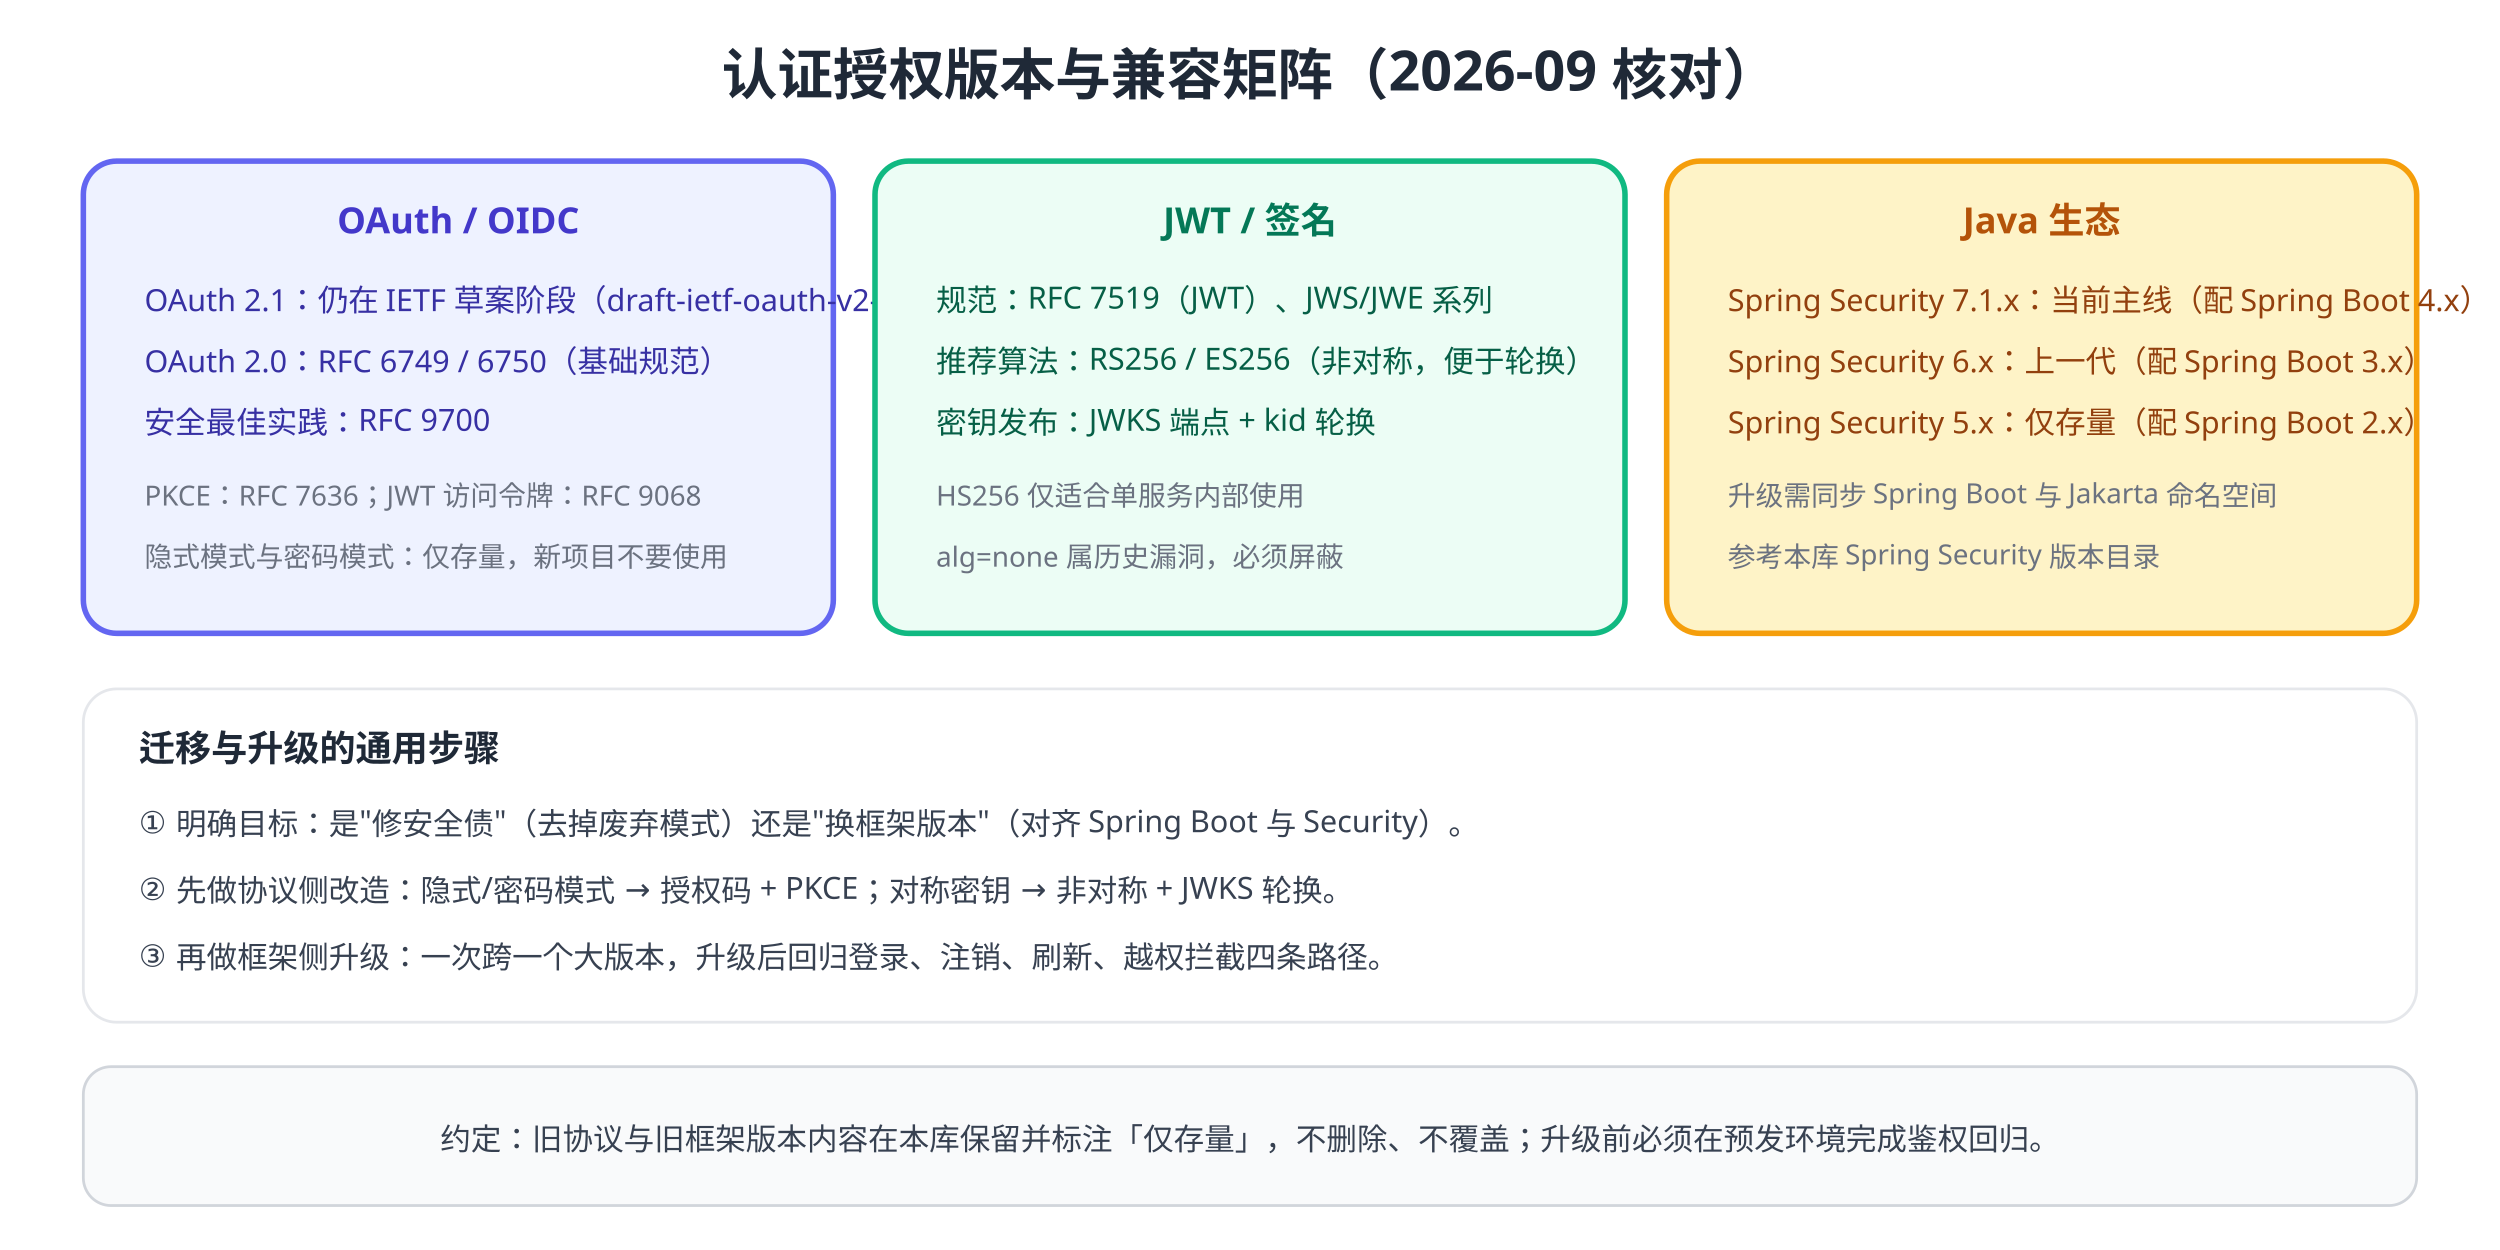
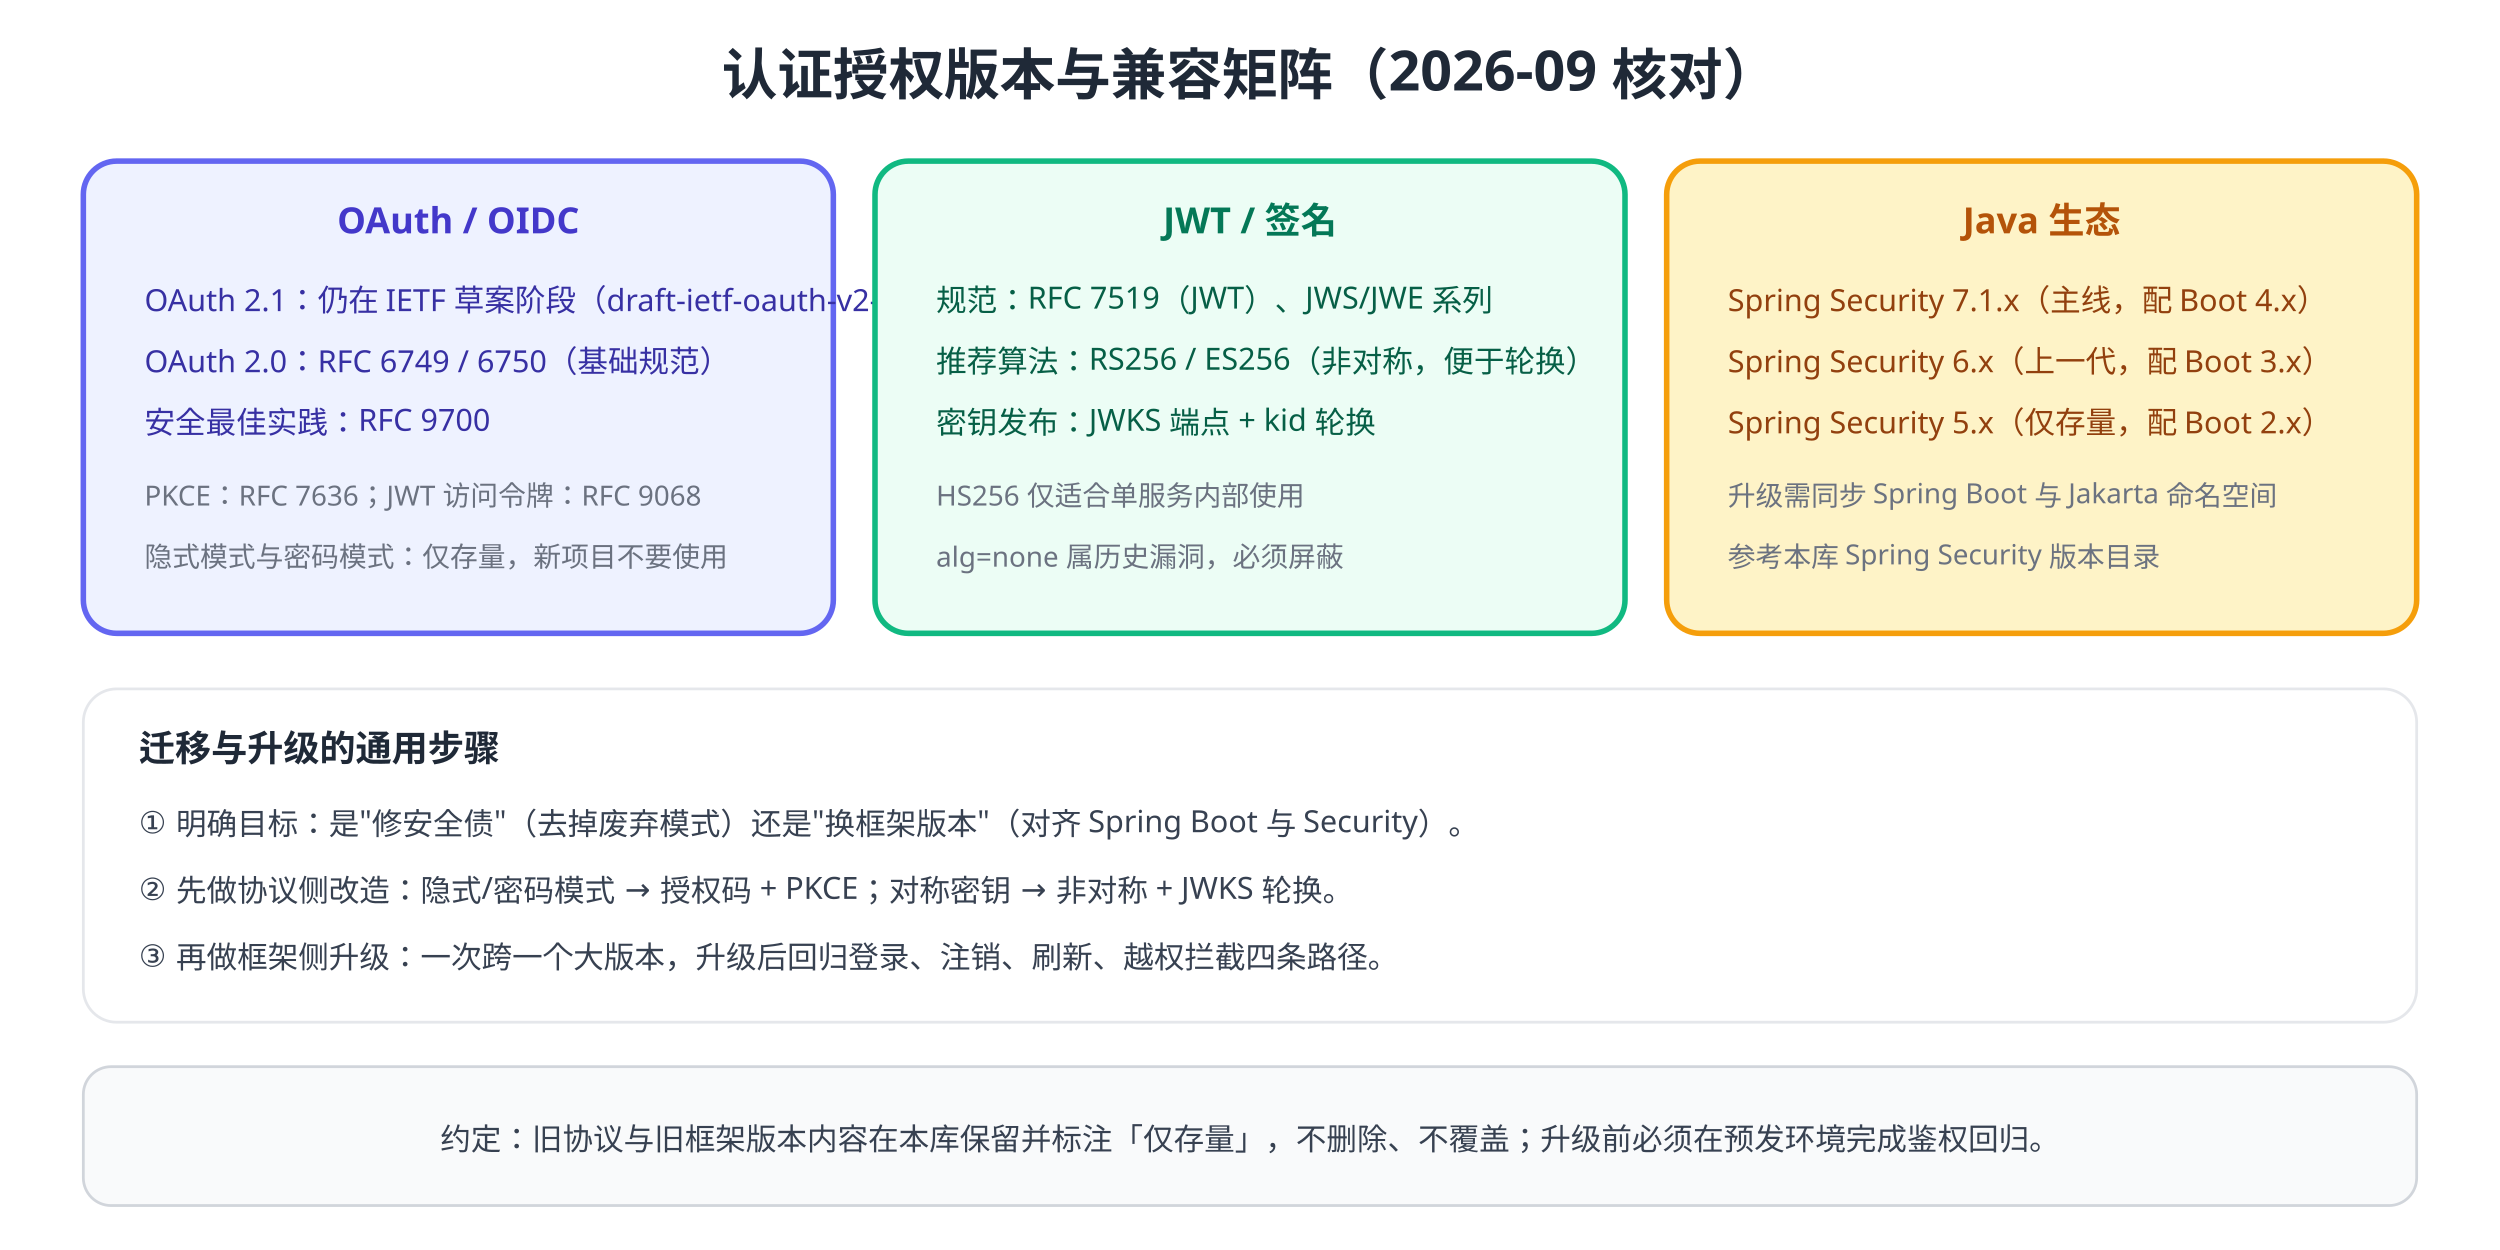
<svg xmlns="http://www.w3.org/2000/svg" width="900" height="450" viewBox="0 0 900 450" font-family="'Microsoft YaHei', 'PingFang SC', sans-serif">
  <rect width="900" height="450" fill="#ffffff" />
  <text x="450" y="34" text-anchor="middle" font-size="20" font-weight="bold" fill="#1f2937">认证授权版本与兼容矩阵（2026-09 核对）</text>
  <rect x="30" y="58" width="270" height="170" rx="12" fill="#eef2ff" stroke="#6366f1" stroke-width="2" />
  <text x="165" y="84" text-anchor="middle" font-size="13" font-weight="bold" fill="#4338ca">OAuth / OIDC</text>
  <text x="52" y="112" font-size="11" fill="#3730a3">OAuth 2.1：仍在 IETF 草案阶段（draft-ietf-oauth-v2-1）</text>
  <text x="52" y="134" font-size="11" fill="#3730a3">OAuth 2.0：RFC 6749 / 6750（基础规范）</text>
  <text x="52" y="156" font-size="11" fill="#3730a3">安全最佳实践：RFC 9700</text>
  <text x="52" y="182" font-size="10" fill="#6b7280">PKCE：RFC 7636；JWT 访问令牌：RFC 9068</text>
  <text x="52" y="204" font-size="10" fill="#6b7280">隐式模式与密码模式：仅存量，新项目不要使用</text>
  <rect x="315" y="58" width="270" height="170" rx="12" fill="#ecfdf5" stroke="#10b981" stroke-width="2" />
  <text x="450" y="84" text-anchor="middle" font-size="13" font-weight="bold" fill="#047857">JWT / 签名</text>
  <text x="337" y="112" font-size="11" fill="#065f46">规范：RFC 7519（JWT）、JWS/JWE 系列</text>
  <text x="337" y="134" font-size="11" fill="#065f46">推荐算法：RS256 / ES256（非对称，便于轮换）</text>
  <text x="337" y="156" font-size="11" fill="#065f46">密钥发布：JWKS 端点 + kid 轮换</text>
  <text x="337" y="182" font-size="10" fill="#6b7280">HS256 仅适合单服务内部使用</text>
  <text x="337" y="204" font-size="10" fill="#6b7280">alg=none 属历史漏洞，必须屏蔽</text>
  <rect x="600" y="58" width="270" height="170" rx="12" fill="#fef3c7" stroke="#f59e0b" stroke-width="2" />
  <text x="735" y="84" text-anchor="middle" font-size="13" font-weight="bold" fill="#b45309">Java 生态</text>
-   <text x="622" y="112" font-size="11" fill="#92400e">Spring Security 7.1.x：当前主线（配 Spring Boot 4.x）</text>
-   <text x="622" y="134" font-size="11" fill="#92400e">Spring Security 6.x：上一代（配 Spring Boot 3.x）</text>
-   <text x="622" y="156" font-size="11" fill="#92400e">Spring Security 5.x：仅存量（配 Spring Boot 2.x）</text>
+   <text x="622" y="112" font-size="11" fill="#92400e">Spring Security 7.1.x（主线，配 Boot 4.x）</text>
+   <text x="622" y="134" font-size="11" fill="#92400e">Spring Security 6.x（上一代，配 Boot 3.x）</text>
+   <text x="622" y="156" font-size="11" fill="#92400e">Spring Security 5.x（仅存量，配 Boot 2.x）</text>
  <text x="622" y="182" font-size="10" fill="#6b7280">升级需同步 Spring Boot 与 Jakarta 命名空间</text>
  <text x="622" y="204" font-size="10" fill="#6b7280">参考本库 Spring Security 版本目录</text>
  <rect x="30" y="248" width="840" height="120" rx="12" fill="#ffffff" stroke="#e5e7eb" />
  <text x="50" y="274" font-size="13" font-weight="bold" fill="#1f2937">迁移与升级的通用步骤</text>
  <text x="50" y="300" font-size="11" fill="#374151">① 明确目标：是"修安全债"（去掉废弃模式）还是"换框架版本"（对齐 Spring Boot 与 Security）。</text>
  <text x="50" y="324" font-size="11" fill="#374151">② 先做协议侧改造：隐式/密码模式 → 授权码 + PKCE；对称密钥 → 非对称 + JWKS 轮换。</text>
  <text x="50" y="348" font-size="11" fill="#374151">③ 再做框架侧升级：一次跨一个大版本，升级后回归登录、注销、刷新、越权拦截四条路径。</text>
  <rect x="30" y="384" width="840" height="50" rx="10" fill="#f9fafb" stroke="#d1d5db" />
  <text x="450" y="414" text-anchor="middle" font-size="11" fill="#374151">约定：旧协议与旧框架版本内容在本库保留并标注「仅存量」，不删除、不覆盖；升级前必须在预发环境完成鉴权回归。</text>
</svg>
